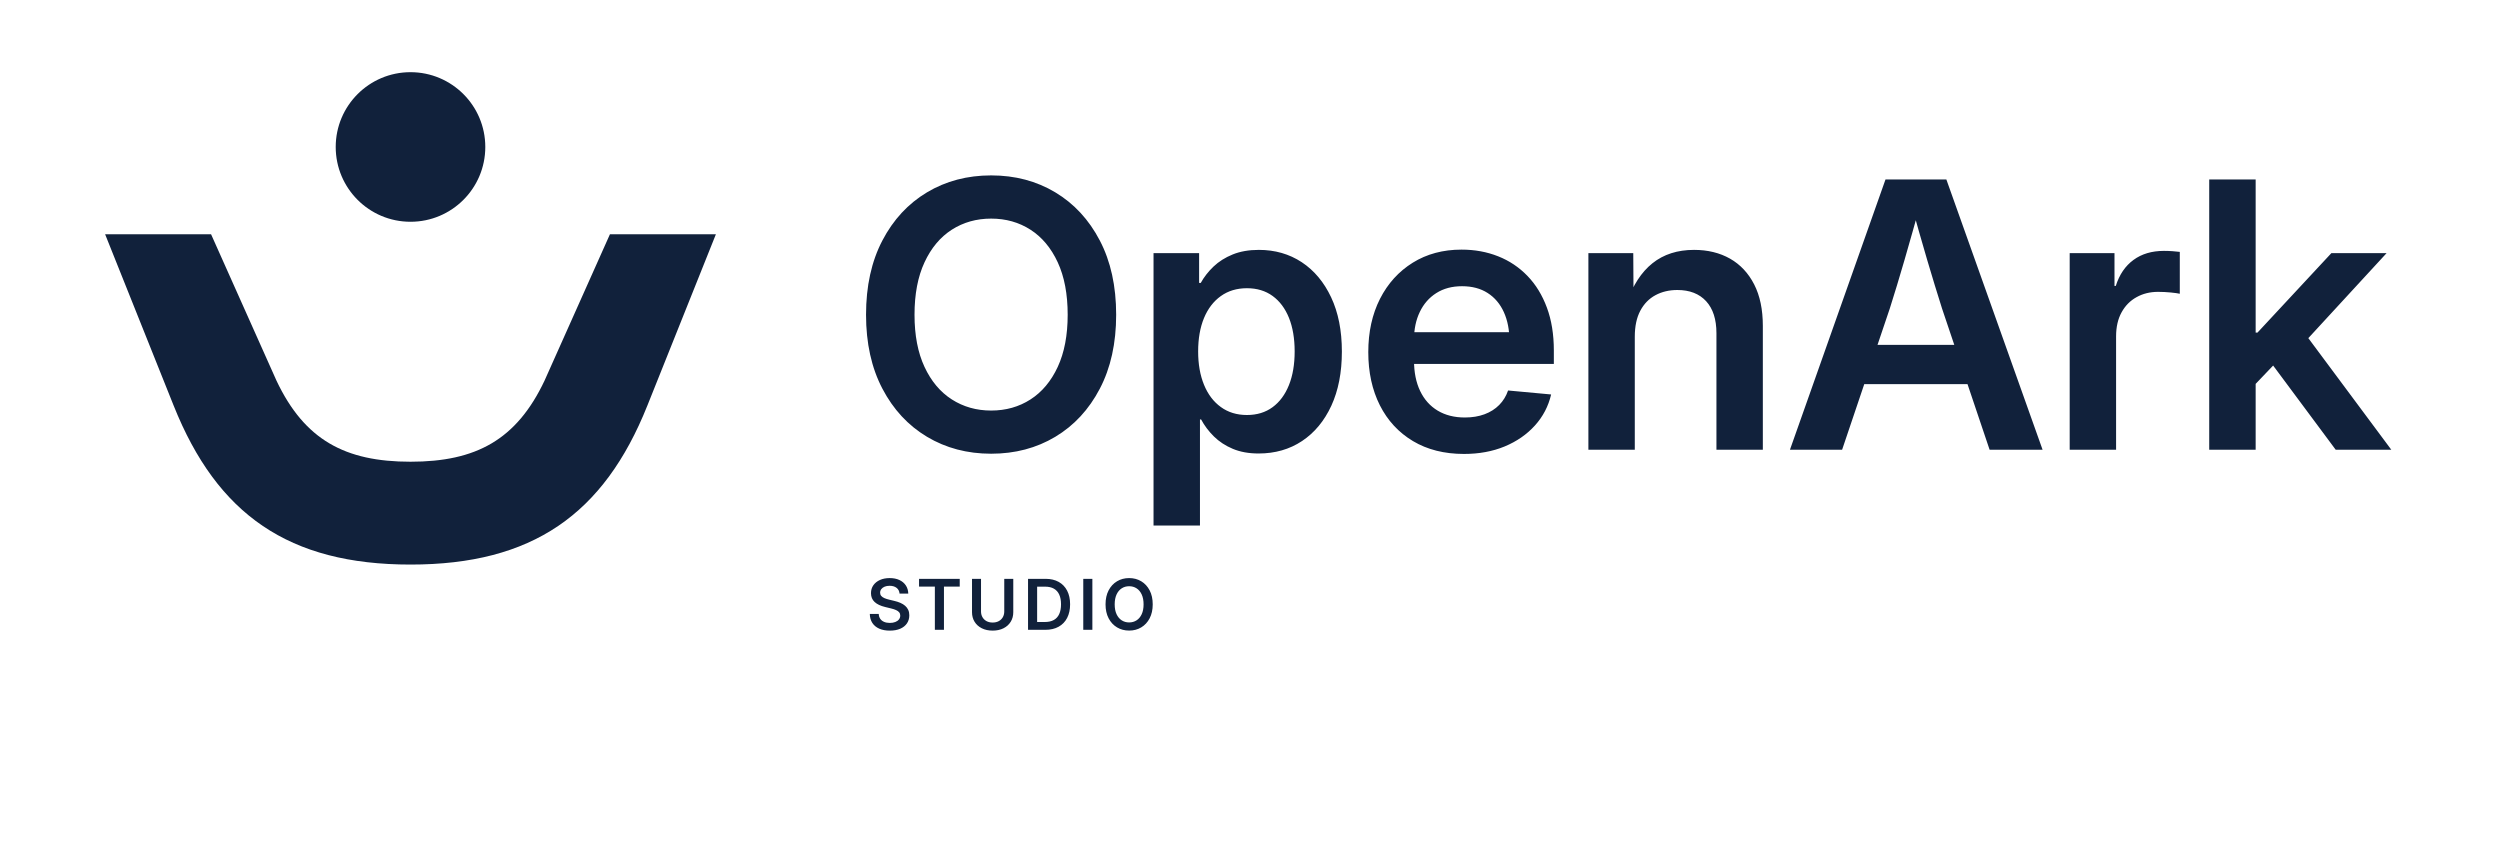
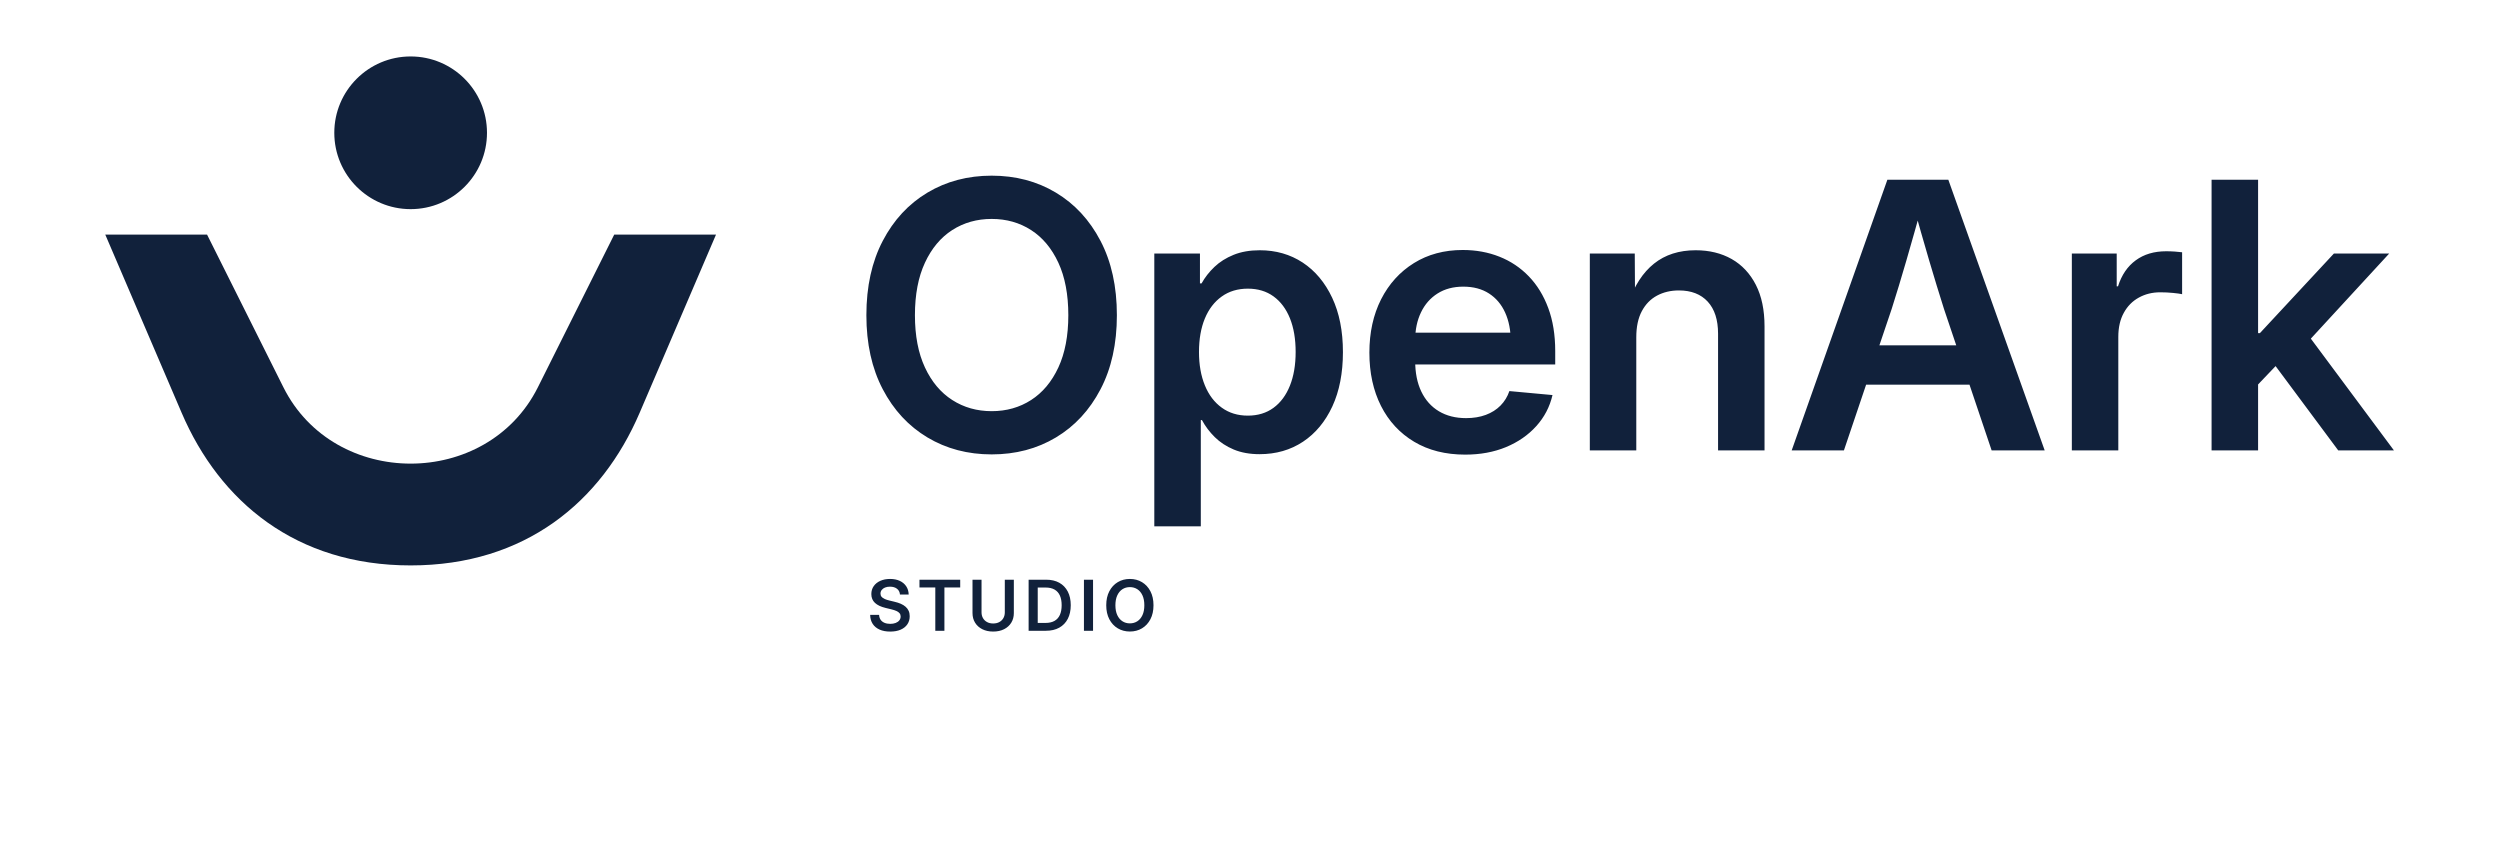
- <svg xmlns="http://www.w3.org/2000/svg" viewBox="0 0 666 224" role="img" aria-label="OpenArkStudio">
-   <g transform="translate(3.09434 -27.26038) scale(0.8301887)">
-     <path d="M30 108H64L85 155C94 174 107 181 128 181C149 181 162 174 171 155L192 108H226L204 163C190 198 167 214 128 214C89 214 66 198 52 163Z" fill="#11213B" />
+ <svg xmlns="http://www.w3.org/2000/svg" viewBox="0 0 665 224" role="img" aria-label="OpenArkStudio">
+   <g transform="translate(0.92308 -32.36923) scale(0.8461538)">
+     <path d="M32 112H64L88 160C96 176 112 184 128 184C144 184 160 176 168 160L192 112H224L200 168C188 196 164 216 128 216C92 216 68 196 56 168Z" fill="#11213B" />
    <circle cx="128" cy="80" r="24" fill="#11213B" />
  </g>
-   <path fill="#11213B" d="M37.87 101.08Q28.23 101.08 20.6 96.52Q12.98 91.96 8.59 83.56Q4.19 75.16 4.19 63.67Q4.19 52.1 8.59 43.69Q12.98 35.28 20.6 30.72Q28.23 26.16 37.87 26.16Q47.53 26.16 55.13 30.72Q62.73 35.28 67.12 43.69Q71.52 52.1 71.52 63.67Q71.52 75.18 67.12 83.58Q62.73 91.98 55.13 96.53Q47.53 101.08 37.87 101.08ZM37.87 89.46Q43.81 89.46 48.46 86.47Q53.11 83.48 55.79 77.72Q58.47 71.95 58.47 63.67Q58.47 55.33 55.79 49.55Q53.11 43.77 48.46 40.78Q43.81 37.79 37.87 37.79Q31.94 37.79 27.27 40.78Q22.61 43.78 19.93 49.56Q17.24 55.34 17.24 63.67Q17.24 71.95 19.93 77.71Q22.61 83.47 27.27 86.46Q31.94 89.46 37.87 89.46ZM81.58 120.41L81.58 47.09L93.85 47.09L93.85 55.11L94.29 55.11Q95.62 52.71 97.74 50.69Q99.86 48.67 102.89 47.44Q105.92 46.21 109.93 46.21Q116.43 46.21 121.47 49.52Q126.5 52.84 129.39 58.98Q132.28 65.12 132.28 73.58Q132.28 82.01 129.44 88.17Q126.59 94.32 121.55 97.67Q116.5 101.02 109.87 101.02Q105.92 101.02 102.93 99.77Q99.95 98.52 97.84 96.44Q95.73 94.36 94.39 91.86L94.08 91.86L94.08 120.41ZM106.72 90.66Q110.76 90.66 113.62 88.56Q116.49 86.46 118.03 82.61Q119.57 78.77 119.57 73.55Q119.57 68.32 118.04 64.51Q116.5 60.7 113.64 58.62Q110.77 56.53 106.72 56.53Q102.64 56.53 99.69 58.65Q96.74 60.76 95.16 64.57Q93.59 68.38 93.59 73.55Q93.59 78.68 95.17 82.53Q96.75 86.39 99.71 88.52Q102.66 90.66 106.72 90.66ZM165.15 101.14Q157.21 101.14 151.42 97.68Q145.64 94.23 142.51 88.05Q139.39 81.86 139.39 73.73Q139.39 65.61 142.54 59.39Q145.7 53.18 151.36 49.66Q157.02 46.14 164.49 46.14Q169.82 46.14 174.35 47.94Q178.87 49.73 182.24 53.22Q185.6 56.7 187.47 61.75Q189.34 66.79 189.34 73.29L189.34 76.91L144.77 76.91L144.77 68.36L183.09 68.36L177.39 70.76Q177.39 66.28 175.88 62.96Q174.38 59.65 171.53 57.82Q168.69 55.99 164.63 55.99Q160.61 55.99 157.71 57.83Q154.81 59.67 153.26 62.91Q151.7 66.14 151.7 70.36L151.7 75.99Q151.7 80.75 153.35 84.2Q155 87.64 158.08 89.49Q161.16 91.33 165.38 91.33Q168.34 91.33 170.68 90.46Q173.02 89.59 174.63 87.96Q176.25 86.32 177.02 84.06L188.61 85.13Q187.5 89.89 184.24 93.49Q180.99 97.09 176.11 99.12Q171.22 101.14 165.15 101.14ZM211.13 69.59L211.13 100L198.64 100L198.64 47.09L210.72 47.09L210.8 60.38L209.02 60.38Q211.4 53.4 215.9 49.8Q220.39 46.21 227.09 46.21Q232.6 46.21 236.77 48.57Q240.93 50.94 243.27 55.51Q245.6 60.07 245.6 66.68L245.6 100L233.11 100L233.11 68.64Q233.11 63.04 230.33 60.02Q227.56 57.01 222.58 57.01Q219.29 57.01 216.7 58.4Q214.11 59.79 212.62 62.58Q211.13 65.37 211.13 69.59ZM252.9 100L278.62 27.25L295 27.25L320.9 100L306.64 100L293.83 61.97Q291.93 55.98 289.84 48.92Q287.76 41.86 285.16 32.49L288.38 32.49Q285.78 41.88 283.72 48.98Q281.66 56.07 279.78 61.97L266.94 100ZM268.05 82.34L268.05 71.77L305.76 71.77L305.76 82.34ZM328.2 100L328.2 47.09L340.26 47.09L340.26 55.91L340.61 55.91Q342.06 51.33 345.38 48.91Q348.69 46.48 353.56 46.48Q354.72 46.48 355.87 46.56Q357.03 46.64 357.84 46.75L357.84 58.02Q357.12 57.85 355.42 57.68Q353.71 57.51 351.96 57.51Q348.77 57.51 346.21 58.93Q343.64 60.34 342.17 63.02Q340.69 65.69 340.69 69.5L340.69 100ZM377.18 83.41L377.18 68.48L378.75 68.48L398.64 47.09L413.5 47.09L389.48 73.18L386.94 73.18ZM365.76 100L365.76 27.25L378.26 27.25L378.26 100ZM399.8 100L381.93 75.95L390.36 67.17L414.77 100Z" transform="translate(226.5658 20.8376) scale(0.9896376)" />
-   <path fill="#11213B" d="M32.6 101.15Q23.85 101.15 17.49 98.33Q11.13 95.5 7.65 90.17Q4.18 84.83 4.04 77.31L16.78 77.31Q16.96 81.44 18.95 84.31Q20.95 87.18 24.47 88.66Q27.98 90.15 32.6 90.15Q37.05 90.15 40.38 88.85Q43.72 87.55 45.6 85.18Q47.48 82.81 47.48 79.65Q47.48 76.96 45.99 75.07Q44.5 73.19 41.54 71.83Q38.58 70.47 34.13 69.42L26.11 67.48Q16 65.07 10.86 60.24Q5.72 55.41 5.72 47.73Q5.72 41.24 9.12 36.39Q12.52 31.55 18.54 28.85Q24.56 26.16 32.4 26.16Q40.37 26.16 46.26 28.91Q52.15 31.67 55.45 36.65Q58.76 41.64 58.94 48.36L46.5 48.36Q46.08 43.08 42.26 40.12Q38.45 37.16 32.29 37.16Q28.24 37.16 25.19 38.42Q22.14 39.69 20.45 41.92Q18.76 44.15 18.76 47.03Q18.76 49.75 20.34 51.61Q21.91 53.46 24.81 54.74Q27.7 56.01 31.62 56.94L38.75 58.66Q43.69 59.79 47.68 61.53Q51.67 63.28 54.51 65.76Q57.36 68.24 58.88 71.58Q60.4 74.92 60.4 79.25Q60.4 85.86 57.06 90.79Q53.71 95.73 47.48 98.44Q41.25 101.15 32.6 101.15ZM74.3 38.34L74.3 27.25L132.36 27.25L132.36 38.34L109.85 38.34L109.85 100L96.87 100L96.87 38.34ZM179.33 101.13Q170.45 101.13 163.82 97.77Q157.19 94.42 153.53 88.48Q149.88 82.55 149.88 74.81L149.88 27.25L162.74 27.25L162.74 73.76Q162.74 78.36 164.78 81.94Q166.82 85.51 170.54 87.56Q174.26 89.61 179.34 89.61Q184.42 89.61 188.13 87.56Q191.85 85.51 193.87 81.94Q195.9 78.37 195.9 73.76L195.9 27.25L208.77 27.25L208.77 74.81Q208.77 82.56 205.11 88.49Q201.45 94.43 194.84 97.78Q188.22 101.13 179.33 101.13ZM254.44 100L236.05 100L236.05 88.84L253.75 88.84Q261.53 88.84 266.67 85.95Q271.82 83.05 274.36 77.4Q276.9 71.75 276.9 63.55Q276.9 55.38 274.37 49.78Q271.83 44.17 266.77 41.29Q261.72 38.4 254.13 38.4L235.7 38.4L235.7 27.25L254.95 27.25Q265.78 27.25 273.6 31.62Q281.42 36 285.64 44.15Q289.86 52.29 289.86 63.55Q289.86 74.85 285.63 83.02Q281.4 91.19 273.48 95.59Q265.57 100 254.44 100ZM242.81 27.25L242.81 100L229.83 100L229.83 27.25ZM321.63 27.25L321.63 100L308.65 100L308.65 27.25ZM374.1 101.08Q364.46 101.08 356.84 96.52Q349.21 91.96 344.82 83.56Q340.43 75.16 340.43 63.67Q340.43 52.1 344.82 43.69Q349.21 35.28 356.84 30.72Q364.46 26.16 374.1 26.16Q383.76 26.16 391.36 30.72Q398.96 35.28 403.36 43.69Q407.75 52.1 407.75 63.67Q407.75 75.18 403.36 83.58Q398.96 91.98 391.36 96.53Q383.76 101.08 374.1 101.08ZM374.1 89.46Q380.04 89.46 384.7 86.47Q389.35 83.48 392.03 77.72Q394.7 71.95 394.7 63.67Q394.7 55.33 392.03 49.55Q389.35 43.77 384.7 40.78Q380.04 37.79 374.1 37.79Q368.17 37.79 363.51 40.78Q358.85 43.78 356.16 49.56Q353.48 55.34 353.48 63.67Q353.48 71.95 356.16 77.71Q358.85 83.47 363.51 86.46Q368.17 89.46 374.1 89.46Z" transform="translate(230.9621 149.116) scale(0.1866876)" />
+   <path fill="#11213B" d="M37.87 101.08Q28.23 101.08 20.6 96.52Q12.98 91.96 8.59 83.56Q4.19 75.16 4.19 63.67Q4.19 52.1 8.59 43.69Q12.98 35.28 20.6 30.72Q28.23 26.16 37.87 26.16Q47.53 26.16 55.13 30.72Q62.73 35.28 67.12 43.69Q71.52 52.1 71.52 63.67Q71.52 75.18 67.12 83.58Q62.73 91.98 55.13 96.53Q47.53 101.08 37.87 101.08ZM37.87 89.46Q43.81 89.46 48.46 86.47Q53.11 83.48 55.79 77.72Q58.47 71.95 58.47 63.67Q58.47 55.33 55.79 49.55Q53.11 43.77 48.46 40.78Q43.81 37.79 37.87 37.79Q31.94 37.79 27.27 40.78Q22.61 43.78 19.93 49.56Q17.24 55.34 17.24 63.67Q17.24 71.95 19.93 77.71Q22.61 83.47 27.27 86.46Q31.94 89.46 37.87 89.46ZM81.58 120.41L81.58 47.09L93.85 47.09L93.85 55.11L94.29 55.11Q95.62 52.71 97.74 50.69Q99.86 48.67 102.89 47.44Q105.92 46.21 109.93 46.21Q116.43 46.21 121.47 49.52Q126.5 52.84 129.39 58.98Q132.28 65.12 132.28 73.58Q132.28 82.01 129.44 88.17Q126.59 94.32 121.55 97.67Q116.5 101.02 109.87 101.02Q105.92 101.02 102.93 99.77Q99.95 98.52 97.84 96.44Q95.73 94.36 94.39 91.86L94.08 91.86L94.08 120.41ZM106.72 90.66Q110.76 90.66 113.62 88.56Q116.49 86.46 118.03 82.61Q119.57 78.77 119.57 73.55Q119.57 68.32 118.04 64.51Q116.5 60.7 113.64 58.62Q110.77 56.53 106.72 56.53Q102.64 56.53 99.69 58.65Q96.74 60.76 95.16 64.57Q93.59 68.38 93.59 73.55Q93.59 78.68 95.17 82.53Q96.75 86.39 99.71 88.52Q102.66 90.66 106.72 90.66ZM165.15 101.14Q157.21 101.14 151.42 97.68Q145.64 94.23 142.51 88.05Q139.39 81.86 139.39 73.73Q139.39 65.61 142.54 59.39Q145.7 53.18 151.36 49.66Q157.02 46.14 164.49 46.14Q169.82 46.14 174.35 47.94Q178.87 49.73 182.24 53.22Q185.6 56.7 187.47 61.75Q189.34 66.79 189.34 73.29L189.34 76.91L144.77 76.91L144.77 68.36L183.09 68.36L177.39 70.76Q177.39 66.28 175.88 62.96Q174.38 59.65 171.53 57.82Q168.69 55.99 164.63 55.99Q160.61 55.99 157.71 57.83Q154.81 59.67 153.26 62.91Q151.7 66.14 151.7 70.36L151.7 75.99Q151.7 80.75 153.35 84.2Q155 87.64 158.08 89.49Q161.16 91.33 165.38 91.33Q168.34 91.33 170.68 90.46Q173.02 89.59 174.63 87.96Q176.25 86.32 177.02 84.06L188.61 85.13Q187.5 89.89 184.24 93.49Q180.99 97.09 176.11 99.12Q171.22 101.14 165.15 101.14ZM211.13 69.59L211.13 100L198.64 100L198.64 47.09L210.72 47.09L210.8 60.38L209.02 60.38Q211.4 53.4 215.9 49.8Q220.39 46.21 227.09 46.21Q232.6 46.21 236.77 48.57Q240.93 50.94 243.27 55.51Q245.6 60.07 245.6 66.68L245.6 100L233.11 100L233.11 68.64Q233.11 63.04 230.33 60.02Q227.56 57.01 222.58 57.01Q219.29 57.01 216.7 58.4Q214.11 59.79 212.62 62.58Q211.13 65.37 211.13 69.59ZM252.9 100L278.62 27.25L295 27.25L320.9 100L306.64 100L293.83 61.97Q291.93 55.98 289.84 48.92Q287.76 41.86 285.16 32.49L288.38 32.49Q285.78 41.88 283.72 48.98Q281.66 56.07 279.78 61.97L266.94 100ZM268.05 82.34L268.05 71.77L305.76 71.77L305.76 82.34ZM328.2 100L328.2 47.09L340.26 47.09L340.26 55.91L340.61 55.91Q342.06 51.33 345.38 48.91Q348.69 46.48 353.56 46.48Q354.72 46.48 355.87 46.56Q357.03 46.64 357.84 46.75L357.84 58.02Q357.12 57.85 355.42 57.68Q353.71 57.51 351.96 57.51Q348.77 57.51 346.21 58.93Q343.64 60.34 342.17 63.02Q340.69 65.69 340.69 69.5L340.69 100ZM377.18 83.41L377.18 68.48L378.75 68.48L398.64 47.09L413.5 47.09L389.48 73.18L386.94 73.18ZM365.76 100L365.76 27.25L378.26 27.25L378.26 100ZM399.8 100L381.93 75.95L390.36 67.17L414.77 100Z" transform="translate(226.3104 20.83758) scale(0.9896376)" />
+   <path fill="#11213B" d="M32.6 101.15Q23.85 101.15 17.49 98.33Q11.13 95.5 7.65 90.17Q4.18 84.83 4.04 77.31L16.78 77.31Q16.96 81.44 18.95 84.31Q20.95 87.18 24.47 88.66Q27.98 90.15 32.6 90.15Q37.05 90.15 40.38 88.85Q43.72 87.55 45.6 85.18Q47.48 82.81 47.48 79.65Q47.48 76.96 45.99 75.07Q44.5 73.19 41.54 71.83Q38.58 70.47 34.13 69.42L26.11 67.48Q16 65.07 10.86 60.24Q5.72 55.41 5.72 47.73Q5.72 41.24 9.12 36.39Q12.52 31.55 18.54 28.85Q24.56 26.16 32.4 26.16Q40.37 26.16 46.26 28.91Q52.15 31.67 55.45 36.65Q58.76 41.64 58.94 48.36L46.5 48.36Q46.08 43.08 42.26 40.12Q38.45 37.16 32.29 37.16Q28.24 37.16 25.19 38.42Q22.14 39.69 20.45 41.92Q18.76 44.15 18.76 47.03Q18.76 49.75 20.34 51.61Q21.91 53.46 24.81 54.74Q27.7 56.01 31.62 56.94L38.75 58.66Q43.69 59.79 47.68 61.53Q51.67 63.28 54.51 65.76Q57.36 68.24 58.88 71.58Q60.4 74.92 60.4 79.25Q60.4 85.86 57.06 90.79Q53.71 95.73 47.48 98.44Q41.25 101.15 32.6 101.15ZM74.3 38.34L74.3 27.25L132.36 27.25L132.36 38.34L109.85 38.34L109.85 100L96.87 100L96.87 38.34ZM179.33 101.13Q170.45 101.13 163.82 97.77Q157.19 94.42 153.53 88.48Q149.88 82.55 149.88 74.81L149.88 27.25L162.74 27.25L162.74 73.76Q162.74 78.36 164.78 81.94Q166.82 85.51 170.54 87.56Q174.26 89.61 179.34 89.61Q184.42 89.61 188.13 87.56Q191.85 85.51 193.87 81.94Q195.9 78.37 195.9 73.76L195.9 27.25L208.77 27.25L208.77 74.81Q208.77 82.56 205.11 88.49Q201.45 94.43 194.84 97.78Q188.22 101.13 179.33 101.13ZM254.44 100L236.05 100L236.05 88.84L253.75 88.84Q261.53 88.84 266.67 85.95Q271.82 83.05 274.36 77.4Q276.9 71.75 276.9 63.55Q276.9 55.38 274.37 49.78Q271.83 44.17 266.77 41.29Q261.72 38.4 254.13 38.4L235.7 38.4L235.7 27.25L254.95 27.25Q265.78 27.25 273.6 31.62Q281.42 36 285.64 44.15Q289.86 52.29 289.86 63.55Q289.86 74.85 285.63 83.02Q281.4 91.19 273.48 95.59Q265.57 100 254.44 100ZM242.81 27.25L242.81 100L229.83 100L229.83 27.25ZM321.63 27.25L321.63 100L308.65 100L308.65 27.25ZM374.1 101.08Q364.46 101.08 356.84 96.52Q349.21 91.96 344.82 83.56Q340.43 75.16 340.43 63.67Q340.43 52.1 344.82 43.69Q349.21 35.28 356.84 30.72Q364.46 26.16 374.1 26.16Q383.76 26.16 391.36 30.72Q398.96 35.28 403.36 43.69Q407.75 52.1 407.75 63.67Q407.75 75.18 403.36 83.58Q398.96 91.98 391.36 96.53Q383.76 101.08 374.1 101.08ZM374.1 89.46Q380.04 89.46 384.7 86.47Q389.35 83.48 392.03 77.72Q394.7 71.95 394.7 63.67Q394.7 55.33 392.03 49.55Q389.35 43.77 384.7 40.78Q380.04 37.79 374.1 37.79Q368.17 37.79 363.51 40.78Q358.85 43.78 356.16 49.56Q353.48 55.34 353.48 63.67Q353.48 71.95 356.16 77.71Q358.85 83.47 363.51 86.46Q368.17 89.46 374.1 89.46Z" transform="translate(230.7066 149.116) scale(0.1866876)" />
</svg>
